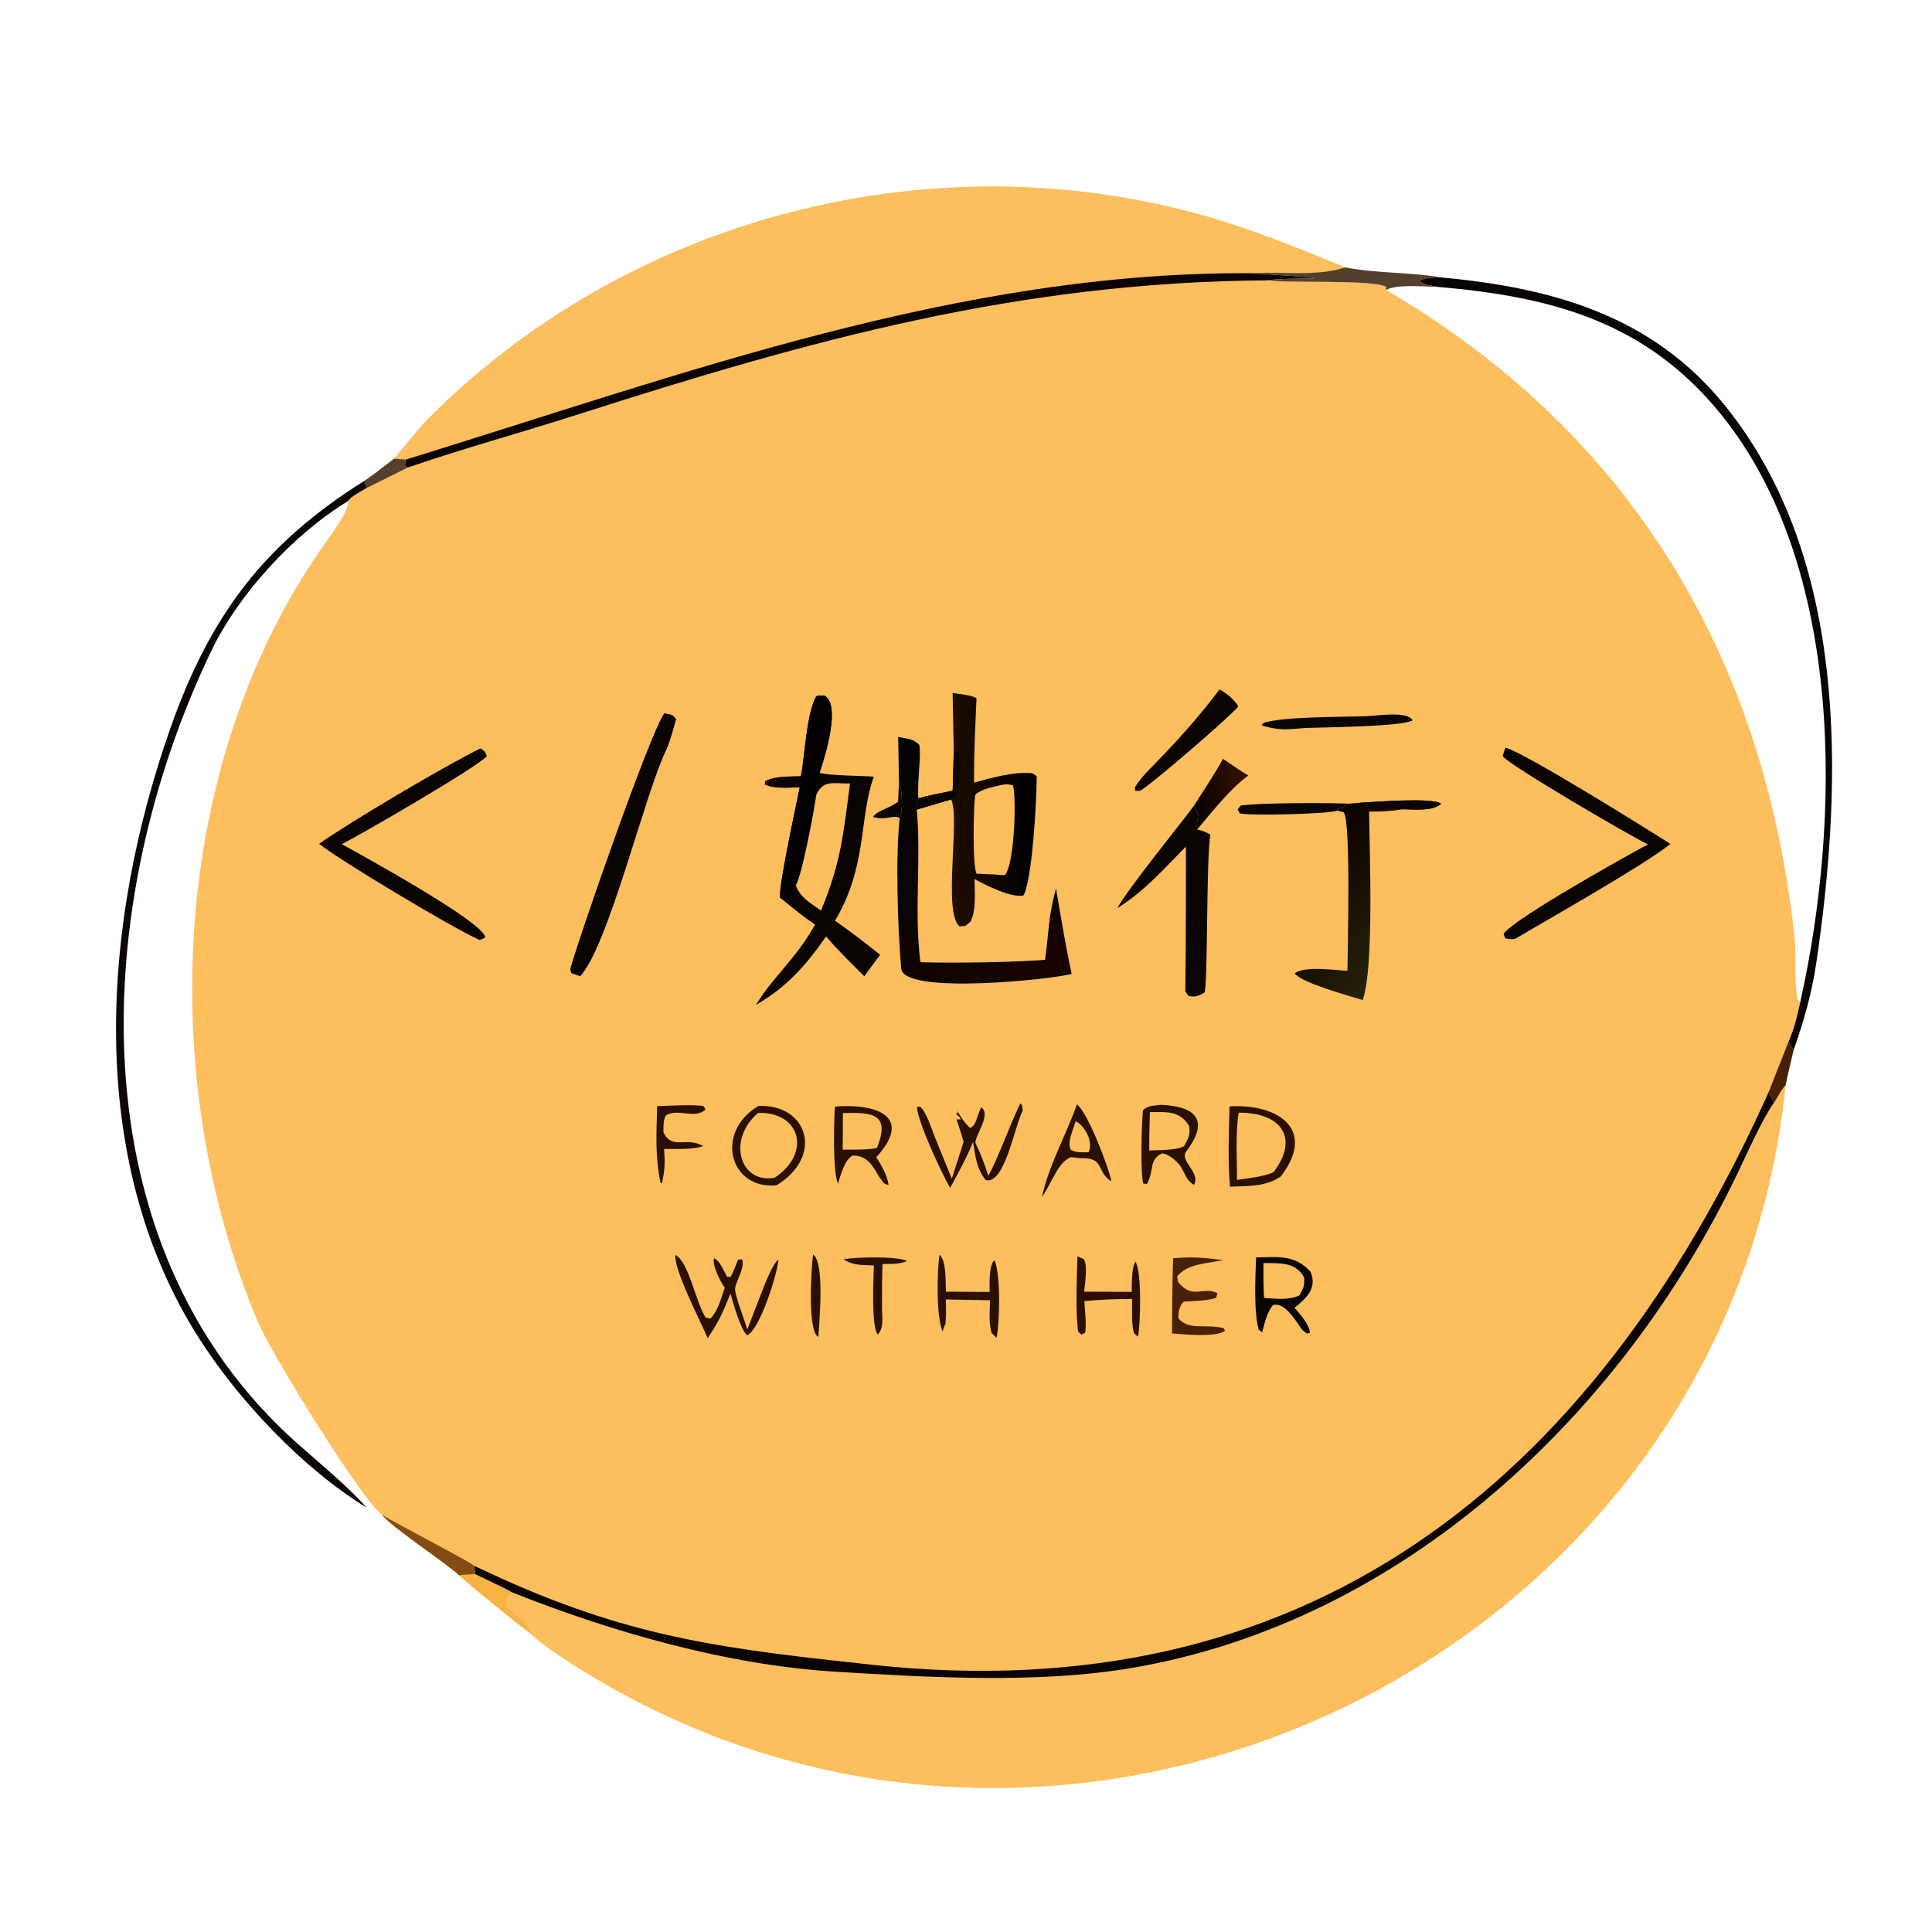
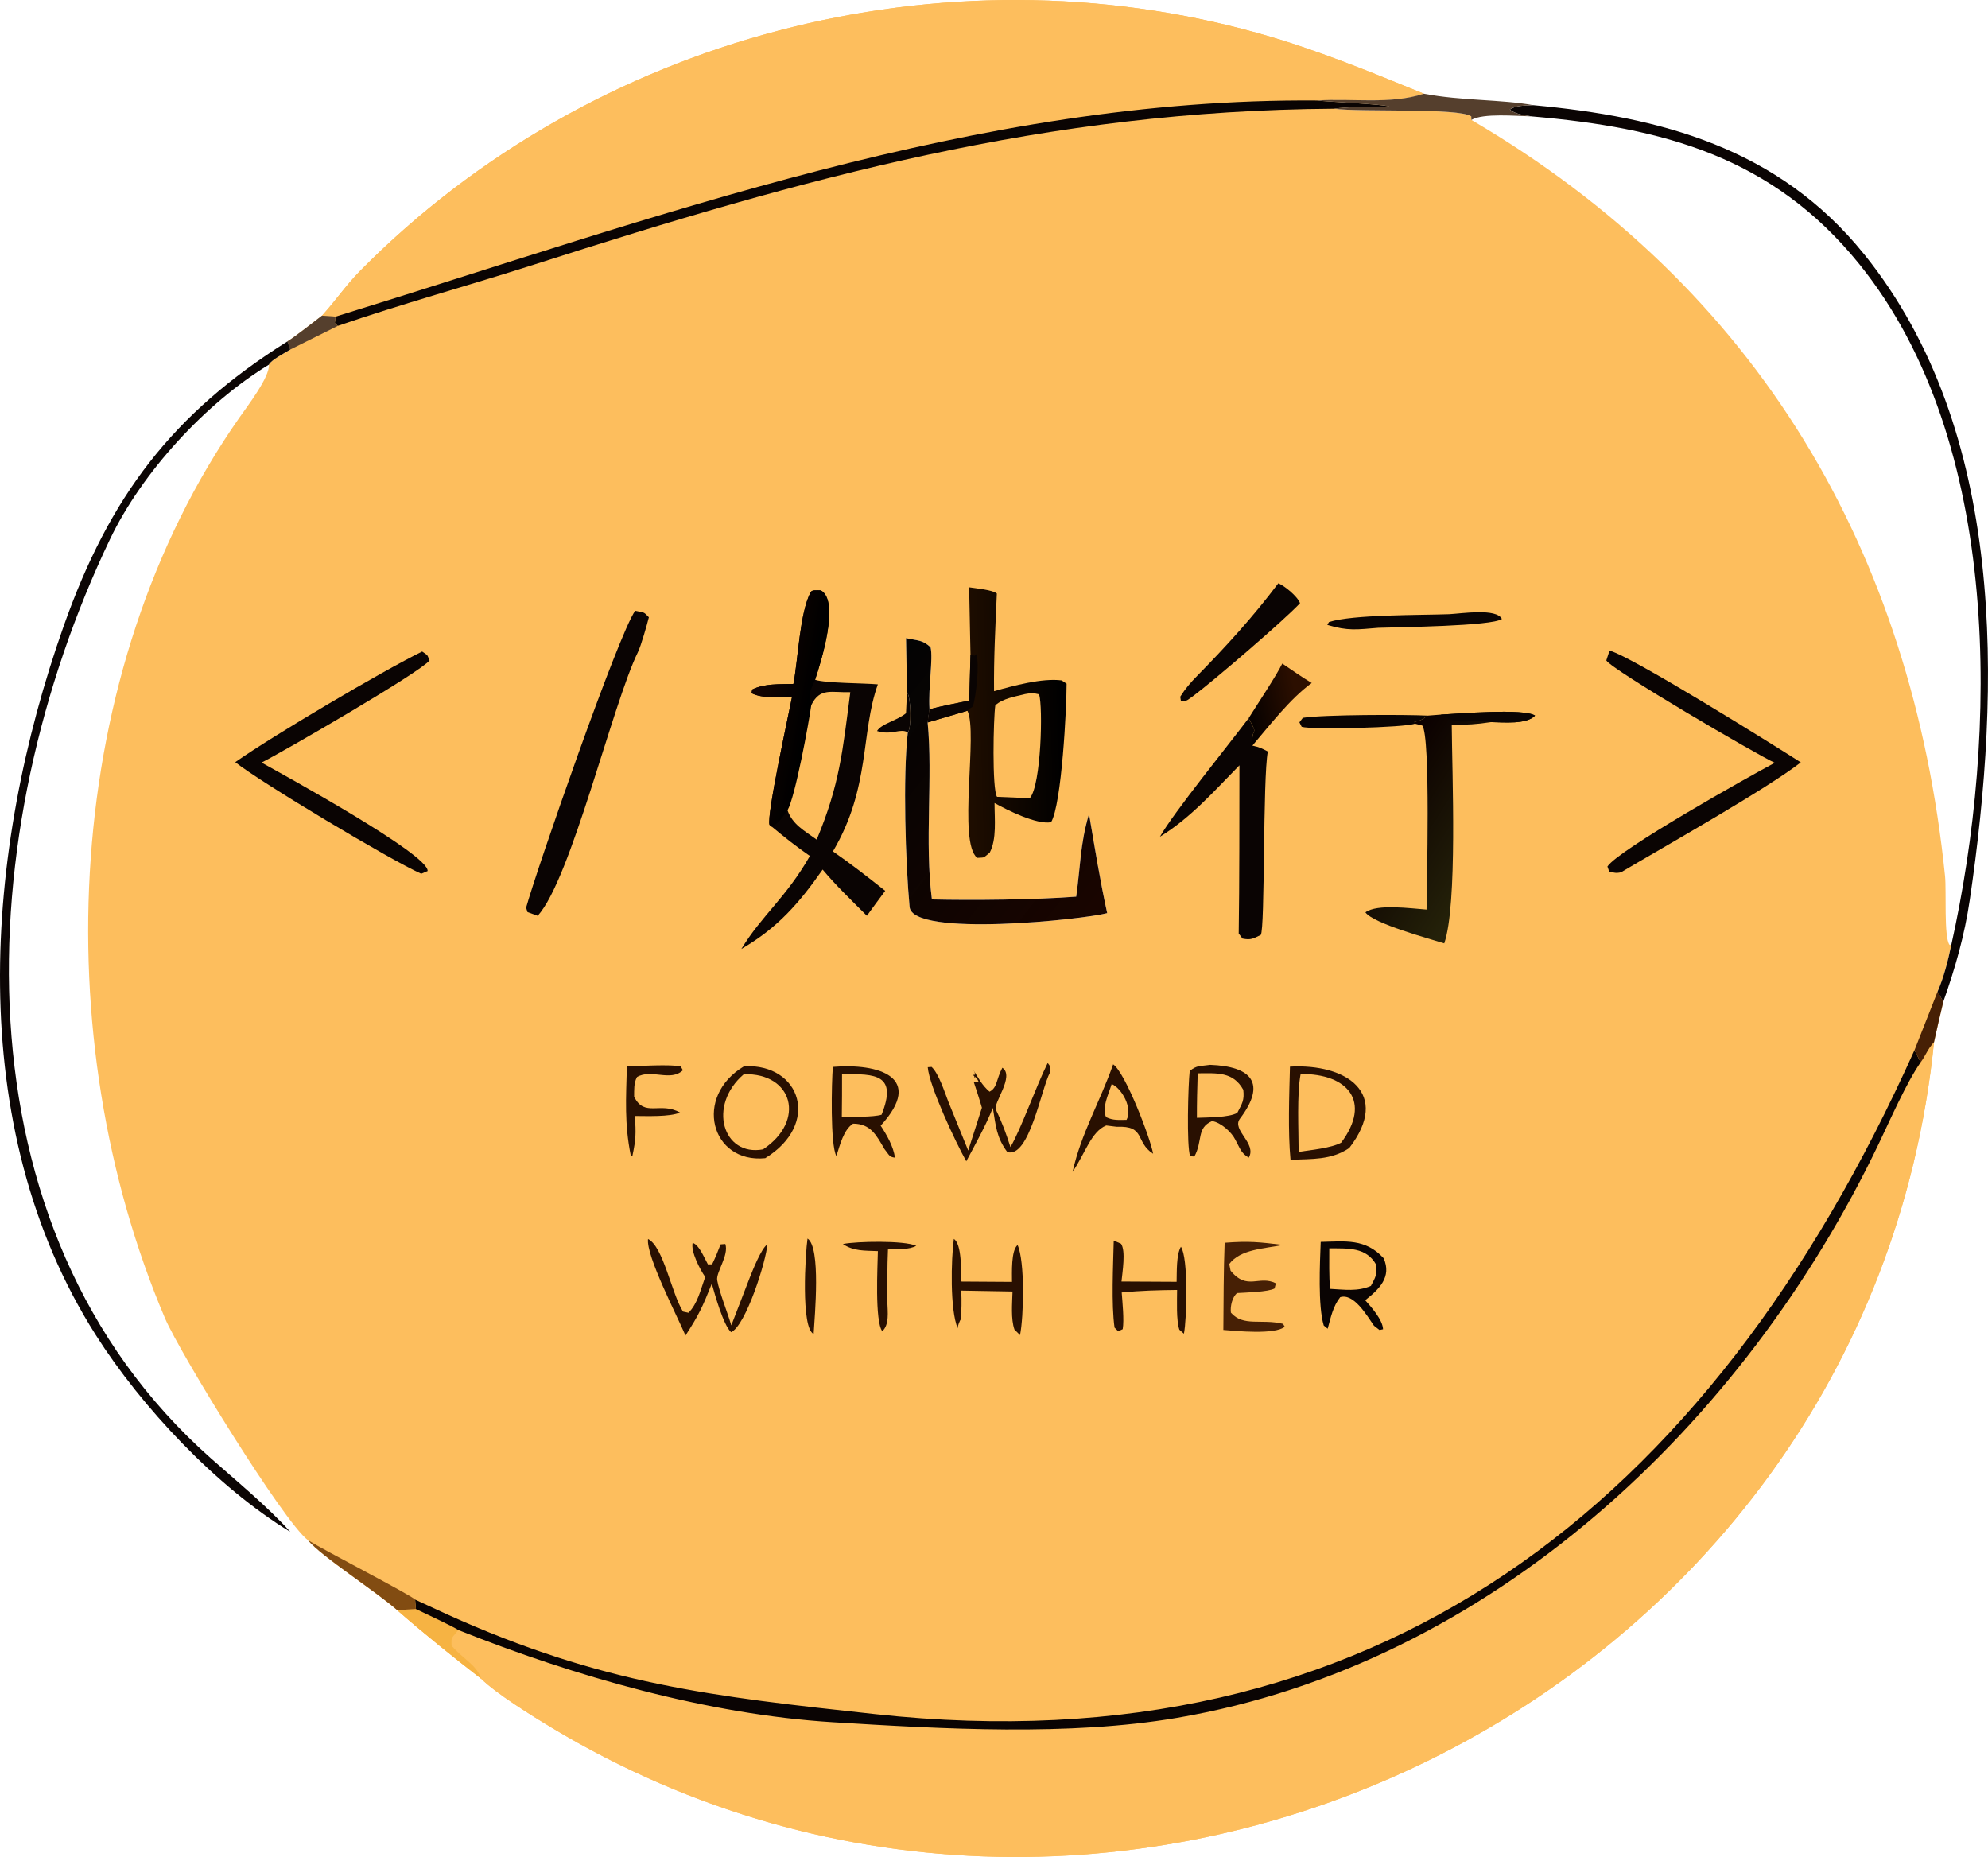
- <svg xmlns="http://www.w3.org/2000/svg" width="200" height="200" viewBox="0 0 200 200">
-   <path fill="#FDBE5D" d="M40.785 47.489C41.994 46.171 42.924 44.773 44.222 43.462C64.921 22.553 96.252 14.349 124.545 22.305C129.607 23.729 134.332 25.676 139.249 27.68C136.253 28.662 132.801 28.07 129.681 28.285C130.699 28.403 135.631 28.62 136.144 28.82C134.895 28.846 132.329 28.835 131.201 29.02C133.678 29.341 142.363 28.924 143.484 29.703L143.494 30.021C169.189 45.058 182.858 68.593 185.819 97.521C185.953 98.828 185.701 103.014 186.224 103.66L186.373 103.685C186.088 105.055 185.713 106.558 185.146 107.843L185.666 108.73C185.376 109.938 185.097 111.126 184.834 112.34C178.865 171.224 111.836 203.902 61.308 173.539C59.636 172.535 56.313 170.472 55.007 169.169C52.565 167.274 49.845 165.102 47.531 163.07C45.613 161.376 40.749 158.269 39.532 156.806C37.342 155.158 28.055 140.043 26.761 137C16.088 111.916 17.519 79.268 33.396 56.606C34.089 55.615 36.139 52.946 36.04 51.867C36.185 51.486 37.49 50.8 37.951 50.516L37.696 49.791C38.43 49.338 40.03 48.059 40.785 47.489ZM93.06 81.076C93.44 81.658 93.467 84.303 93.134 84.692C92.685 88.625 92.927 96.31 93.292 100.275C93.544 103.015 108.903 101.39 110.948 100.826C110.307 97.912 109.828 94.92 109.326 91.975L109.297 92.069C108.536 94.669 108.557 96.66 108.181 99.355C104.512 99.64 98.922 99.691 95.284 99.607C94.62 94.449 95.38 88.73 94.904 83.806L95.07 82.638C94.943 80.665 95.41 78.121 95.164 77.098C94.45 76.426 94.023 76.511 92.974 76.28L93.06 81.076Z" />
-   <path fill="#FDBE5D" d="M183.641 114.143C184.104 113.507 184.24 112.992 184.834 112.34C178.865 171.224 111.836 203.902 61.308 173.539C59.636 172.535 56.313 170.472 55.007 169.169C52.565 167.274 49.845 165.102 47.531 163.07C47.944 163.008 48.729 162.979 49.176 162.949C49.848 163.274 52.486 164.493 52.962 164.819C63.294 168.944 75.271 172.364 86.406 173.05C96.234 173.656 107.522 174.308 117.191 172.662C145.219 167.889 167.893 146.457 179.884 121.437C180.89 119.339 182.38 115.937 183.641 114.143Z" />
-   <path fill="#F6B343" d="M47.531 163.07C47.944 163.008 48.729 162.979 49.176 162.949C49.848 163.274 52.486 164.493 52.962 164.819C52.349 165.629 52.325 165.394 52.365 166.218C53.344 167.381 54.598 167.914 55.007 169.169C52.565 167.274 49.845 165.102 47.531 163.07Z" />
-   <path fill="#FDBE5D" d="M40.785 47.489C41.994 46.171 42.924 44.773 44.222 43.462C64.921 22.553 96.252 14.349 124.545 22.305C129.607 23.729 134.332 25.676 139.249 27.68C136.253 28.662 132.801 28.07 129.681 28.285C99.296 28.051 70.645 38.76 42.003 47.575L40.785 47.489Z" />
-   <path fill="#0A0403" d="M183.089 113.059L183.641 114.143C182.38 115.937 180.89 119.339 179.884 121.437C167.893 146.457 145.219 167.889 117.191 172.662C107.522 174.308 96.234 173.656 86.406 173.05C75.271 172.364 63.294 168.944 52.962 164.819C52.486 164.493 49.848 163.274 49.176 162.949L49.107 162.107L51.973 163.428C65.835 169.68 75.634 170.748 90.269 172.335C134.813 177.164 164.71 153.972 183.089 113.059Z" />
-   <path fill="#0A0403" d="M42.003 47.575C70.645 38.76 99.296 28.051 129.681 28.285C130.699 28.403 135.631 28.62 136.144 28.82C134.895 28.846 132.329 28.835 131.201 29.02C105.502 29.19 84.005 35.161 59.752 42.928C54.038 44.758 47.784 46.478 42.202 48.402L41.929 48.152L42.003 47.575Z" />
-   <path fill="#824C12" d="M39.532 156.806C41.008 157.723 48.716 161.687 49.107 162.107L49.176 162.949C48.729 162.979 47.944 163.008 47.531 163.07C45.613 161.376 40.749 158.269 39.532 156.806Z" />
-   <path fill="#472005" d="M185.146 107.843L185.666 108.73C185.376 109.938 185.097 111.126 184.834 112.34C184.24 112.992 184.104 113.507 183.641 114.143L183.089 113.059L185.146 107.843Z" />
-   <path fill="#553F2D" d="M37.696 49.791C38.43 49.338 40.03 48.059 40.785 47.489L42.003 47.575L41.929 48.152L42.202 48.402L37.951 50.516L37.696 49.791Z" />
-   <path fill="#0A0403" d="M82.911 80.365C83.328 78.225 83.47 74.012 84.453 72.174C84.577 71.942 85.024 72.016 85.361 72.015C87.079 72.991 85.388 78.358 84.846 79.995C85.763 80.305 89.176 80.29 90.454 80.404C88.897 84.775 89.818 89.596 86.442 95.316C88.115 96.476 89.524 97.579 91.112 98.837C90.569 99.574 90.006 100.318 89.475 101.062C88.163 99.751 86.7 98.351 85.521 96.938C83.394 99.976 81.476 102.159 78.258 104.027C80.087 101.019 82.253 99.451 84.381 95.724C83.11 94.841 82.182 94.104 80.989 93.115L80.773 92.944C80.499 92.111 82.486 83.073 82.792 81.495C81.635 81.519 80.141 81.695 79.168 81.189L79.229 80.863C80.319 80.322 81.669 80.401 82.911 80.365Z" />
+ <svg xmlns="http://www.w3.org/2000/svg" width="500" height="467" viewBox="0 0 500 467" fill="none">
+   <path d="M80.983 79.374C84.385 75.659 87.004 71.722 90.656 68.029C148.916 9.125 237.101 -13.986 316.734 8.427C330.981 12.437 344.28 17.924 358.119 23.567C349.687 26.335 339.971 24.668 331.189 25.273C334.055 25.606 347.936 26.216 349.38 26.779C345.865 26.853 338.642 26.822 335.468 27.342C342.439 28.249 366.884 27.072 370.039 29.268L370.067 30.164C442.389 72.525 480.861 138.825 489.195 220.319C489.572 224.002 488.863 235.795 490.335 237.614L490.755 237.685C489.952 241.544 488.897 245.778 487.301 249.398L488.765 251.897C487.948 255.3 487.163 258.647 486.423 262.067C469.623 427.951 280.963 520.01 138.746 434.473C134.039 431.645 124.689 425.833 121.013 422.162C114.14 416.824 106.483 410.705 99.969 404.98C94.572 400.208 80.882 391.455 77.455 387.334C71.291 382.691 45.154 340.11 41.51 331.538C11.47 260.873 15.499 168.9 60.185 105.056C62.137 102.266 67.906 94.746 67.628 91.706C68.037 90.632 71.71 88.7 73.007 87.901L72.289 85.858C74.353 84.582 78.857 80.979 80.983 79.374ZM228.116 173.991C229.185 175.631 229.261 183.084 228.324 184.178C227.061 195.259 227.743 216.908 228.769 228.078C229.478 235.797 272.708 231.219 278.463 229.631C276.659 221.421 275.311 212.992 273.898 204.695L273.817 204.962C271.675 212.284 271.734 217.895 270.675 225.485C260.349 226.29 244.617 226.434 234.377 226.196C232.508 211.666 234.647 195.554 233.305 181.682L233.772 178.392C233.416 172.835 234.732 165.667 234.039 162.785C232.029 160.893 230.826 161.131 227.874 160.482L228.116 173.991Z" fill="#FDBE5D" />
+   <path d="M483.069 267.147C484.372 265.355 484.755 263.904 486.427 262.067C469.627 427.952 280.967 520.01 138.75 434.473C134.043 431.645 124.693 425.833 121.017 422.162C114.144 416.824 106.486 410.705 99.973 404.981C101.136 404.806 103.347 404.724 104.605 404.64C106.496 405.555 113.922 408.989 115.262 409.908C144.341 421.528 178.051 431.163 209.392 433.096C237.054 434.803 268.825 436.64 296.039 432.003C374.927 418.556 438.745 358.18 472.495 287.695C475.326 281.785 479.52 272.201 483.069 267.147Z" fill="#FDBE5D" />
+   <path d="M99.973 404.982C101.136 404.808 103.347 404.726 104.605 404.642C106.496 405.557 113.922 408.991 115.262 409.91C113.535 412.192 113.467 411.529 113.581 413.851C116.337 417.127 119.864 418.629 121.017 422.164C114.144 416.826 106.486 410.707 99.973 404.982Z" fill="#F6B343" />
+   <path d="M80.984 79.374C84.386 75.659 87.005 71.722 90.656 68.029C148.917 9.125 237.102 -13.986 316.735 8.427C330.982 12.437 344.281 17.924 358.12 23.567C349.688 26.335 339.972 24.668 331.19 25.273C245.67 24.613 165.028 54.781 84.413 79.615L80.984 79.374Z" fill="#FDBE5D" />
+   <path d="M481.509 264.093L483.063 267.147C479.513 272.2 475.32 281.784 472.488 287.695C438.738 358.179 374.92 418.556 296.033 432.002C268.818 436.639 237.048 434.803 209.385 433.096C178.045 431.163 144.334 421.528 115.255 409.908C113.915 408.989 106.49 405.555 104.598 404.64L104.402 402.268L112.47 405.989C151.487 423.602 179.065 426.61 220.257 431.081C345.631 444.685 429.779 379.35 481.509 264.093Z" fill="#0A0403" />
+   <path d="M84.415 79.616C165.03 54.782 245.672 24.614 331.193 25.274C334.058 25.608 347.939 26.218 349.383 26.78C345.868 26.854 338.646 26.823 335.471 27.343C263.138 27.824 202.633 44.644 134.37 66.525C118.289 71.68 100.686 76.527 84.974 81.947L84.207 81.242L84.415 79.616Z" fill="#0A0403" />
+   <path d="M77.457 387.334C81.612 389.917 103.309 401.084 104.407 402.268L104.603 404.64C103.345 404.724 101.134 404.806 99.971 404.981C94.575 400.208 80.885 391.455 77.457 387.334Z" fill="#824C12" />
+   <path d="M487.305 249.399L488.769 251.898C487.953 255.301 487.167 258.648 486.427 262.068C484.755 263.905 484.372 265.356 483.069 267.147L481.516 264.094L487.305 249.399Z" fill="#472005" />
+   <path d="M72.289 85.858C74.353 84.582 78.857 80.979 80.983 79.375L84.412 79.616L84.204 81.241L84.97 81.947L73.007 87.901L72.289 85.858Z" fill="#553F2D" />
+   <path d="M199.553 171.991C200.729 165.963 201.126 154.095 203.894 148.915C204.242 148.263 205.5 148.471 206.449 148.467C211.286 151.218 206.525 166.338 205 170.948C207.581 171.822 217.187 171.779 220.784 172.103C216.402 184.414 218.995 197.996 209.493 214.11C214.2 217.377 218.167 220.486 222.637 224.029C221.107 226.105 219.524 228.202 218.029 230.298C214.337 226.604 210.218 222.662 206.899 218.68C200.913 227.239 195.514 233.388 186.457 238.65C191.604 230.176 197.703 225.759 203.692 215.26C200.115 212.773 197.502 210.697 194.144 207.911L193.537 207.429C192.765 205.081 198.359 179.621 199.22 175.174C195.962 175.242 191.756 175.74 189.018 174.314L189.19 173.395C192.259 171.869 196.06 172.093 199.553 171.991Z" fill="#0A0403" />
+   <path d="M199.555 171.991C200.73 165.963 201.128 154.095 203.895 148.915C204.244 148.263 205.502 148.471 206.45 148.467C211.288 151.218 206.527 166.338 205.002 170.948C203.533 174.603 203.322 173.757 204.037 177.346C203.448 181.689 199.982 200.492 198.065 203.772C196.723 205.647 196.118 206.746 194.146 207.911L193.539 207.429C192.766 205.081 198.36 179.621 199.221 175.174C195.964 175.242 191.758 175.74 189.02 174.314L189.192 173.395C192.261 171.869 196.061 172.093 199.555 171.991Z" fill="url(#paint0_linear_883_24917)" />
+   <path d="M204.038 177.347C206.214 172.843 209.08 174.204 213.858 174.074C211.934 188.825 211.204 197.261 205.407 211.148C202.288 208.888 199.336 207.368 198.066 203.772C199.984 200.492 203.449 181.689 204.038 177.347Z" fill="#FDBE5D" />
+   <path d="M243.748 147.696C245.381 147.946 249.715 148.341 250.714 149.268C250.351 157.482 249.92 165.595 250.01 173.818C254.761 172.488 262.091 170.46 267.025 171.107L268.257 171.937C268.272 177.918 267.025 202.336 264.356 206.77C260.709 207.415 253.419 203.768 250.137 201.945C250.134 206.059 250.717 210.991 248.924 214.421C247.086 215.878 247.922 215.586 245.772 215.731C240.826 211.787 246.023 184.158 243.313 178.741L233.305 181.684L233.772 178.393C236.695 177.557 240.708 176.822 243.77 176.18L244.085 164.674L243.748 147.696Z" fill="url(#paint1_linear_883_24917)" />
+   <path d="M244.085 164.673L245.156 164.899L245.549 164.491C246.424 166.895 245.499 175.229 244.664 177.71C244.225 177.997 243.562 178.343 243.313 178.74L233.305 181.683L233.772 178.393C236.695 177.557 240.708 176.821 243.77 176.179L244.085 164.673Z" fill="#0A0403" />
+   <path d="M257.84 174.54C259.492 174.248 259.706 174.244 261.344 174.604C262.34 177.782 261.876 197.283 259.041 200.689C258.822 200.953 256.719 200.665 256.083 200.613L250.758 200.39C249.474 198.48 249.852 180.537 250.327 177.384C252.174 175.656 255.306 175.178 257.84 174.54Z" fill="#FDBE5D" />
+   <path d="M227.876 160.483C230.828 161.132 232.031 160.894 234.041 162.786C234.734 165.668 233.418 172.836 233.774 178.393L233.307 181.684C234.649 195.556 232.51 211.667 234.379 226.198C244.619 226.435 260.351 226.291 270.678 225.487C271.736 217.896 271.677 212.286 273.819 204.963L273.9 204.696C275.313 212.993 276.661 221.423 278.466 229.632C272.71 231.221 229.481 235.799 228.771 228.08C227.745 216.909 227.063 195.261 228.326 184.179C229.263 183.085 229.187 175.632 228.118 173.992L227.876 160.483Z" fill="url(#paint2_linear_883_24917)" />
+   <path d="M362.348 179.708C366.784 179.482 383.266 178.075 386.081 179.956C383.992 182.23 378.101 181.644 375.042 181.592C371.096 182.184 369.12 182.267 365.126 182.287C365.216 194.561 366.604 227.543 363.243 237.242C359.378 236.028 345.424 232.264 343.414 229.444C346.299 227.26 354.816 228.458 358.79 228.743C358.821 223.114 359.854 185.092 357.712 182.458L355.869 181.992L355.753 181.518C357.377 181.247 357.783 180.868 359.089 179.963L362.348 179.708Z" fill="url(#paint3_linear_883_24917)" />
+   <path d="M362.348 179.708C366.783 179.482 383.266 178.075 386.08 179.956C383.992 182.23 378.101 181.644 375.041 181.592C368.872 180.736 367.372 182.757 362.348 179.708Z" fill="#0A0403" />
+   <path d="M106.177 163.848C107.759 164.99 107.305 164.389 108.034 166.08C105.895 168.981 70.838 189.257 65.778 191.773C71.459 194.92 107.985 214.961 107.549 219.053L105.948 219.726C98.401 216.423 65.269 196.575 59.172 191.665C68.619 185.027 96.09 168.787 106.177 163.848Z" fill="#0A0403" />
+   <path d="M404.814 163.611C410.483 165.126 445.877 187.222 452.919 191.723C444.27 198.46 418.274 213.088 407.702 219.362C406.447 219.654 406.039 219.466 404.741 219.206L404.285 217.91C407.004 213.716 439.893 195.27 446.369 191.829C441.872 189.802 405.425 168.48 404.004 166.088L404.814 163.611Z" fill="#0A0403" />
+   <path d="M291.738 210.421C295.048 204.497 309.104 187.202 314.033 180.627C316.757 185.587 314.663 182.194 314.992 187.501C316.873 187.948 317.182 188.104 318.871 188.985C317.579 195.747 318.195 233.655 317.092 235.12C315.147 236.049 314.627 236.458 312.504 236.032C312.24 235.683 311.922 235.258 311.547 234.762C311.739 222.457 311.711 204.248 311.73 192.463C305.327 198.991 299.509 205.627 291.738 210.421Z" fill="#0A0403" />
+   <path d="M159.751 153.595C162.113 154.14 161.742 153.692 163.198 155.235C162.717 157.151 161.238 162.379 160.431 164.027C154.053 177.043 143.577 221.193 135.234 230.304L132.667 229.369L132.32 228.259C134.98 218.656 155.473 159.635 159.751 153.595Z" fill="#0A0403" />
+   <path d="M187.172 268.126C201.498 267.484 206.408 282.727 192.457 291.263C178.775 292.615 174.311 275.755 187.172 268.126Z" fill="#291001" />
+   <path d="M187.076 270.151C199.386 269.768 202.753 281.82 191.917 289.046C181.791 290.934 177.894 277.994 187.076 270.151Z" fill="#FDBE5D" />
+   <path d="M324.438 268.239C338.68 267.436 349.899 274.997 339.349 288.708C334.798 291.762 330.008 291.424 324.576 291.66C323.911 284.51 324.252 275.425 324.438 268.239Z" fill="#291001" />
+   <path d="M327.121 270.098C338.957 269.96 345.053 277.022 337.318 287.361C334.901 288.708 329.573 289.234 326.617 289.671C326.612 284.147 326.153 275.098 327.121 270.098Z" fill="#FDBE5D" />
+   <path d="M209.469 268.305C220.929 267.35 232.698 270.849 221.497 283.081C223.067 285.467 224.694 288.304 225.098 291.132C223.567 290.932 223.684 290.481 222.436 288.949C220.418 285.492 218.988 282.588 214.559 282.577C212.172 284.081 211.251 287.988 210.361 290.732C208.787 287.938 209.152 272.122 209.469 268.305Z" fill="#291001" />
+   <path d="M211.779 270.194C220.307 269.955 225.746 270.273 221.724 280.33C219.62 280.97 214.221 280.846 211.723 280.868C211.785 277.31 211.777 273.755 211.779 270.194Z" fill="#FDBE5D" />
+   <path d="M304.358 267.787C314.826 268.179 318.606 272.416 311.857 281.332C309.695 284.188 316.18 287.515 314.074 291.133C312.056 289.927 311.896 288.786 310.649 286.532C309.715 284.665 306.968 282.219 304.84 281.935C300.877 283.67 302.58 286.845 300.393 290.848L299.332 290.766C298.411 288.245 298.828 272.782 299.222 269.337C301.049 267.855 301.758 268.176 304.358 267.787Z" fill="#291001" />
+   <path d="M301.232 269.921C306.037 269.904 310.121 269.439 312.699 274.065C312.986 276.724 312.451 277.44 311.187 279.865C309.054 281.068 303.751 280.995 301.032 281.113C301.021 277.33 301.111 273.701 301.232 269.921Z" fill="#FDBE5D" />
+   <path d="M332.167 312.314C338.359 312.167 343.4 311.415 347.985 316.402C350.124 321.14 346.823 324.253 343.361 326.977C344.931 328.752 347.737 331.865 347.855 334.279L346.963 334.471L345.573 333.394C343.738 330.76 340.484 325.152 337.073 326.211C335.24 328.543 334.711 331.29 333.923 334.149L332.93 333.332C331.441 328.338 331.973 317.706 332.167 312.314Z" fill="#0A0403" />
+   <path d="M334.325 313.932C339.048 313.982 343.608 313.557 346.144 318.084C346.338 320.611 346.011 321.096 344.798 323.372C341.519 324.837 338.105 324.316 334.488 324.118C334.269 320.622 334.303 317.428 334.325 313.932Z" fill="#FDBE5D" />
+   <path d="M263.503 267.317L263.947 267.901C264.049 268.264 264.271 269.363 264.099 269.675C261.859 273.794 258.887 291.379 253.347 289.719C250.603 286.026 250.448 283.102 249.714 278.617C247.82 283.262 245.39 287.618 243.028 292.041C240.412 287.381 233.729 273.222 233.336 268.382L234.308 268.312C236.12 270.019 237.55 274.566 238.525 277.079L243.514 289.342L246.957 278.569C246.337 276.391 245.581 274.166 244.882 272.005L246.138 272.053C245.774 271.163 245.39 270.985 244.646 270.287L245.442 270.354L244.968 271.18C245.207 269.65 245.371 270.087 244.746 268.96C246.012 271.042 247.01 272.949 248.878 274.538C250.862 273.54 250.51 271.509 252.101 268.517C255.284 270.653 249.694 277.498 250.471 279.082C252.067 282.327 253.018 284.989 254.136 288.468C256.762 284.031 260.556 273.253 263.503 267.317Z" fill="#291001" />
+   <path d="M321.51 146.684C323.089 147.323 326.365 150.002 326.967 151.695C322.636 156.289 305.146 171.265 300.096 175.038C298.318 176.229 298.796 176.304 296.995 176.213L296.84 175.21C298.146 173.146 299.362 171.738 301.062 170.004C308.411 162.52 315.202 155.07 321.51 146.684Z" fill="#0A0403" />
+   <path d="M188.529 321.405C189.313 319.461 191.411 314.047 193.003 312.914C192.733 317.03 187.605 333.358 183.877 335.018C181.951 333.31 179.775 325.49 179.026 322.819C176.66 328.704 175.885 330.482 172.407 335.863C170.286 330.851 162.457 315.802 162.987 311.579C166.874 313.514 168.909 325.349 171.787 329.84L173.164 330.136C175.454 327.842 176.204 324.366 177.367 321.126C176.088 319.323 173.703 314.762 174.208 312.548C175.866 313.098 176.998 316.075 178.048 317.968L179.105 317.951C179.958 316.18 180.533 314.774 181.236 312.937L182.425 312.844C183.381 315.678 180.02 320 180.385 321.98C180.948 325.045 182.921 329.919 183.929 333.308L188.529 321.405Z" fill="#291001" />
+   <path d="M279.968 267.661C282.996 269.701 289.315 286.147 290.022 290.145C285.411 287.167 288.243 283.04 280.86 283.364L278.226 283.037C274.443 284.555 272.903 290.133 269.773 294.692C271.853 285.187 276.728 276.907 279.968 267.661Z" fill="#291001" />
+   <path d="M279.605 272.607C282.211 273.754 284.922 278.718 283.34 281.625C281.392 281.634 279.943 281.803 278.195 280.946C277.089 278.653 278.698 275.475 279.605 272.607Z" fill="#FDBE5D" />
+   <path d="M239.898 311.558C241.95 312.882 241.678 319.682 241.806 322.285L254.526 322.367C254.532 320.127 254.262 314.465 255.934 313.099C257.802 317.217 257.487 331.097 256.55 335.748L255.148 334.36C254.205 331.717 254.58 327.7 254.659 324.784L241.764 324.559C241.886 327.508 241.85 329.275 241.622 332.221L241.551 331.872C241.268 332.576 240.874 333.283 240.875 334.047C238.895 329.458 239.212 316.682 239.898 311.558Z" fill="#291001" />
+   <path d="M308.01 312.53C314.202 312.059 316.578 312.349 322.694 313.076C317.757 314.062 311.984 314.15 309.164 317.877L309.505 319.55C313.701 324.68 316.637 320.601 320.895 322.728L320.563 324.026C318.886 324.919 313.338 325.032 311.137 325.176C309.904 326.193 309.386 328.537 309.583 330.106C312.691 333.698 317.245 331.593 322.685 332.915L323.127 333.647C320.653 335.703 310.934 334.723 307.684 334.458C307.743 327.176 307.734 319.804 308.01 312.53Z" fill="#472005" />
+   <path d="M295.932 322.348C296 319.92 295.828 315.52 297.01 313.536C298.905 316.317 298.513 331.645 297.767 335.409L296.619 334.394C295.808 332.011 296.05 327.104 296.053 324.394C291.069 324.453 287.075 324.557 282.121 325.025C282.298 327.535 282.771 331.935 282.374 334.262L281.243 334.794L280.32 333.868C279.484 328.039 279.974 318.224 280.117 311.979L281.955 312.781C283.182 314.582 282.304 319.813 282.068 322.275L295.932 322.348Z" fill="#291001" />
+   <path d="M364.476 154.454C367.671 154.293 376.399 152.884 377.742 155.667C375.191 157.478 351.684 157.711 346.691 157.88C341.312 158.302 339.08 158.735 333.828 157.146L334.25 156.43C340.2 154.511 357.141 154.721 364.476 154.454Z" fill="#0A0403" />
+   <path d="M322.504 166.874C324.866 168.464 327.486 170.32 329.907 171.759C324.522 175.675 319.439 182.282 314.995 187.5C314.666 182.193 316.76 185.587 314.035 180.626C316.177 177.176 320.838 170.235 322.504 166.874Z" fill="url(#paint4_linear_883_24917)" />
+   <path d="M157.664 268.18C160.582 268.087 168.826 267.611 171.215 268.191L171.752 269.152C168.623 272.116 163.852 268.724 160.215 270.851C159.374 272.395 159.519 274.023 159.488 275.798C162.1 281.097 166.093 276.961 171.038 279.795C168.365 280.914 162.722 280.654 159.7 280.649C159.936 285.136 159.977 286.331 159.05 290.717L158.637 290.543C157.032 282.61 157.454 276.203 157.664 268.18Z" fill="#291001" />
+   <path d="M355.868 181.99C353.382 182.991 329.782 183.558 327.384 182.775L326.812 181.648L327.677 180.519C332.92 179.692 353.349 179.68 359.087 179.961C357.782 180.866 357.376 181.245 355.752 181.516L355.868 181.99Z" fill="#0A0403" />
+   <path d="M211.996 312.844C215.407 312.157 227.333 311.906 230.447 313.295C228.654 314.326 225.515 314.151 223.334 314.21C223.131 318.571 223.186 323.11 223.177 327.49C223.249 329.868 223.718 333.158 221.897 334.775C219.988 332.246 220.729 318.399 220.795 314.633C217.489 314.489 214.671 314.684 211.996 312.844Z" fill="#291001" />
+   <path d="M203.101 311.464C206.514 313.706 204.91 330.82 204.64 335.463C201.386 334.055 202.554 315.098 203.101 311.464Z" fill="#291001" />
+   <path d="M228.119 173.991C229.188 175.631 229.263 183.084 228.326 184.178C226.383 183.028 224.311 185.02 220.582 183.836C221.671 181.977 225.633 181.233 227.869 179.356L228.119 173.991Z" fill="#0A0403" />
+   <path d="M73.002 385.231C54.487 373.965 35.601 353.851 24.099 335.742C-9.358 283.073 -3.984 213.965 16.03 157.406C27.556 124.836 43.341 104.041 72.293 85.859L73.011 87.902C71.714 88.701 68.04 90.634 67.632 91.707C51.802 101.327 35.758 118.694 27.664 135.611C-7.353 208.801 -12.57 308.54 53.044 366.739C59.441 372.413 67.413 378.96 73.002 385.231Z" fill="#0A0403" fill-opacity="0.988" />
+   <path d="M385.629 26.449C417.555 29.391 447.23 37.099 468.871 63.966C504.647 108.382 503.316 172.654 495.424 226.264C494.093 235.299 491.759 243.421 488.767 251.898L487.304 249.399C488.9 245.779 489.955 241.545 490.757 237.686C502.556 184.709 503.761 111.085 467.599 66.382C445.729 39.347 418.172 32.102 385.275 29.276C383.389 28.941 381.146 28.762 379.738 27.557C381.106 26.468 383.788 26.556 385.629 26.449Z" fill="#0A0403" />
+   <path d="M358.118 23.568C367.465 25.369 377.71 24.987 385.625 26.449C383.784 26.556 381.102 26.468 379.734 27.557C381.141 28.762 383.384 28.942 385.27 29.277C381.425 29.181 372.92 28.409 370.066 30.165L370.037 29.269C366.882 27.073 342.437 28.25 335.466 27.343C338.641 26.823 345.863 26.854 349.378 26.78C347.934 26.217 334.053 25.607 331.188 25.274C339.969 24.669 349.685 26.336 358.118 23.568Z" fill="#553F2D" />
  <defs>
-     <linearGradient id="gradient_0" gradientUnits="userSpaceOnUse" x1="84.136" y1="82.513" x2="78.854" y2="81.557">
-       <stop offset="0" stop-color="black" />
+     <linearGradient id="paint0_linear_883_24917" x1="203.003" y1="178.042" x2="188.136" y2="175.355" gradientUnits="userSpaceOnUse">
+       <stop />
      <stop offset="1" stop-color="#170402" />
    </linearGradient>
-   </defs>
-   <path fill="url(#gradient_0)" d="M82.911 80.365C83.328 78.225 83.47 74.012 84.453 72.174C84.577 71.942 85.024 72.016 85.361 72.015C87.079 72.991 85.388 78.358 84.846 79.995C84.324 81.292 84.249 80.992 84.503 82.266C84.294 83.807 83.063 90.482 82.382 91.646C81.904 92.312 81.69 92.702 80.989 93.115L80.773 92.944C80.499 92.111 82.486 83.073 82.792 81.495C81.635 81.519 80.141 81.695 79.168 81.189L79.229 80.863C80.319 80.322 81.669 80.401 82.911 80.365Z" />
-   <path fill="#FDBE5D" d="M84.503 82.266C85.276 80.667 86.295 81.15 87.992 81.104C87.309 86.34 87.049 89.335 84.989 94.264C83.881 93.462 82.832 92.922 82.382 91.646C83.063 90.482 84.294 83.807 84.503 82.266Z" />
-   <defs>
-     <linearGradient id="gradient_1" gradientUnits="userSpaceOnUse" x1="106.839" y1="83.535" x2="98.671" y2="83.774">
-       <stop offset="0" stop-color="black" />
+     <linearGradient id="paint1_linear_883_24917" x1="266.898" y1="180.921" x2="243.909" y2="181.594" gradientUnits="userSpaceOnUse">
+       <stop />
      <stop offset="1" stop-color="#1E0D00" />
    </linearGradient>
-   </defs>
-   <path fill="url(#gradient_1)" d="M98.614 71.741C99.194 71.83 100.734 71.97 101.089 72.299C100.96 75.215 100.807 78.095 100.839 81.014C102.527 80.542 105.131 79.822 106.884 80.051L107.322 80.346C107.327 82.469 106.884 91.137 105.936 92.71C104.64 92.94 102.05 91.645 100.884 90.998C100.883 92.458 101.09 94.209 100.453 95.427C99.8 95.944 100.097 95.84 99.333 95.892C97.576 94.491 99.422 84.684 98.459 82.761L94.904 83.806L95.07 82.638C96.108 82.341 97.534 82.08 98.622 81.852L98.734 77.768L98.614 71.741Z" />
-   <path fill="#0A0403" d="M98.734 77.768L99.114 77.848L99.254 77.703C99.565 78.556 99.236 81.515 98.94 82.396C98.784 82.498 98.548 82.62 98.459 82.761L94.904 83.806L95.07 82.638C96.108 82.341 97.534 82.08 98.622 81.852L98.734 77.768Z" />
-   <path fill="#FDBE5D" d="M103.62 81.27C104.207 81.166 104.283 81.165 104.865 81.293C105.219 82.421 105.054 89.343 104.047 90.552C103.969 90.646 103.222 90.543 102.996 90.525L101.104 90.446C100.648 89.768 100.782 83.398 100.951 82.279C101.607 81.666 102.72 81.496 103.62 81.27Z" />
-   <defs>
-     <linearGradient id="gradient_2" gradientUnits="userSpaceOnUse" x1="87.971" y1="83.718" x2="109.501" y2="100.635">
-       <stop offset="0" stop-color="black" stop-opacity="0.988" />
+     <linearGradient id="paint2_linear_883_24917" x1="213.795" y1="181.436" x2="274.434" y2="229.042" gradientUnits="userSpaceOnUse">
+       <stop stop-opacity="0.988" />
      <stop offset="1" stop-color="#190500" />
    </linearGradient>
-   </defs>
-   <path fill="url(#gradient_2)" d="M92.974 76.28C94.023 76.511 94.45 76.426 95.164 77.098C95.41 78.121 94.943 80.665 95.07 82.638L94.904 83.806C95.38 88.73 94.62 94.449 95.284 99.607C98.922 99.691 104.512 99.64 108.181 99.355C108.557 96.66 108.536 94.669 109.297 92.069L109.326 91.975C109.828 94.92 110.307 97.912 110.948 100.826C108.903 101.39 93.544 103.015 93.292 100.275C92.927 96.31 92.685 88.625 93.134 84.692C93.467 84.303 93.44 81.658 93.06 81.076L92.974 76.28Z" />
-   <defs>
-     <linearGradient id="gradient_3" gradientUnits="userSpaceOnUse" x1="134.886" y1="90.39" x2="144.545" y2="96.508">
-       <stop offset="0" stop-color="#0B0000" />
+     <linearGradient id="paint3_linear_883_24917" x1="345.842" y1="200.233" x2="373.044" y2="217.447" gradientUnits="userSpaceOnUse">
+       <stop stop-color="#0B0000" />
      <stop offset="1" stop-color="#242109" />
    </linearGradient>
-   </defs>
-   <path fill="url(#gradient_3)" d="M140.75 83.104C142.326 83.024 148.182 82.524 149.182 83.192C148.44 83.999 146.347 83.791 145.26 83.773C143.858 83.983 143.156 84.013 141.737 84.019C141.769 88.377 142.262 100.084 141.068 103.527C139.695 103.096 134.737 101.76 134.023 100.759C135.048 99.984 138.074 100.409 139.486 100.51C139.497 98.512 139.864 85.015 139.103 84.08L138.448 83.915L138.407 83.746C138.984 83.65 139.128 83.516 139.592 83.195L140.75 83.104Z" />
-   <path fill="#0A0403" d="M140.75 83.104C142.326 83.024 148.182 82.524 149.182 83.192C148.44 83.999 146.347 83.791 145.26 83.773C143.068 83.469 142.535 84.186 140.75 83.104Z" />
-   <path fill="#0A0403" d="M49.735 77.475C50.297 77.88 50.136 77.667 50.395 78.267C49.635 79.297 37.18 86.494 35.382 87.388C37.4 88.504 50.377 95.619 50.222 97.071L49.654 97.31C46.973 96.137 35.201 89.092 33.035 87.349C36.391 84.993 46.151 79.228 49.735 77.475Z" />
-   <path fill="#0A0403" d="M155.838 77.391C157.852 77.928 170.427 85.772 172.929 87.37C169.856 89.761 160.62 94.953 156.864 97.181C156.418 97.284 156.273 97.218 155.812 97.125L155.65 96.665C156.616 95.176 168.301 88.629 170.602 87.407C169.004 86.688 156.055 79.119 155.55 78.27L155.838 77.391Z" />
-   <path fill="#0A0403" d="M115.664 94.007C116.84 91.904 121.834 85.764 123.585 83.431C124.553 85.192 123.809 83.987 123.926 85.871C124.594 86.029 124.704 86.085 125.304 86.397C124.845 88.798 125.064 102.254 124.672 102.774C123.981 103.104 123.796 103.249 123.042 103.098C122.948 102.974 122.835 102.823 122.702 102.647C122.77 98.279 122.76 91.816 122.767 87.632C120.492 89.949 118.425 92.305 115.664 94.007Z" />
-   <path fill="#0A0403" d="M68.769 73.835C69.608 74.028 69.476 73.869 69.993 74.417C69.822 75.097 69.297 76.953 69.01 77.538C66.744 82.158 63.022 97.83 60.058 101.064L59.146 100.732L59.023 100.338C59.968 96.929 67.249 75.978 68.769 73.835Z" />
-   <path fill="#291001" d="M78.51 114.49C83.6 114.262 85.344 119.673 80.388 122.703C75.527 123.183 73.941 117.198 78.51 114.49Z" />
-   <path fill="#FDBE5D" d="M78.478 115.209C82.851 115.073 84.047 119.351 80.198 121.916C76.6 122.586 75.215 117.993 78.478 115.209Z" />
-   <path fill="#291001" d="M127.28 114.53C132.34 114.245 136.326 116.929 132.578 121.796C130.961 122.88 129.259 122.76 127.329 122.844C127.093 120.306 127.214 117.081 127.28 114.53Z" />
-   <path fill="#FDBE5D" d="M128.234 115.19C132.439 115.141 134.605 117.648 131.857 121.318C130.998 121.796 129.105 121.983 128.055 122.138C128.053 120.177 127.89 116.965 128.234 115.19Z" />
-   <path fill="#291001" d="M86.435 114.554C90.507 114.215 94.688 115.457 90.708 119.799C91.266 120.646 91.844 121.653 91.987 122.657C91.444 122.586 91.485 122.426 91.042 121.882C90.325 120.655 89.817 119.624 88.243 119.62C87.395 120.154 87.068 121.541 86.752 122.515C86.192 121.523 86.322 115.909 86.435 114.554Z" />
-   <path fill="#FDBE5D" d="M87.254 115.225C90.283 115.14 92.216 115.253 90.787 118.823C90.039 119.05 88.121 119.006 87.234 119.014C87.256 117.751 87.253 116.489 87.254 115.225Z" />
-   <path fill="#291001" d="M120.146 114.37C123.865 114.509 125.208 116.013 122.81 119.178C122.042 120.192 124.346 121.373 123.598 122.657C122.881 122.229 122.824 121.824 122.381 121.024C122.049 120.361 121.073 119.493 120.317 119.392C118.909 120.008 119.514 121.135 118.737 122.556L118.36 122.527C118.033 121.632 118.181 116.143 118.321 114.92C118.97 114.394 119.222 114.508 120.146 114.37Z" />
-   <path fill="#FDBE5D" d="M119.037 115.127C120.744 115.121 122.195 114.956 123.111 116.598C123.213 117.542 123.023 117.796 122.574 118.657C121.816 119.084 119.932 119.058 118.966 119.1C118.962 117.757 118.994 116.469 119.037 115.127Z" />
-   <path fill="#0A0403" d="M130.029 130.176C132.229 130.124 134.02 129.857 135.649 131.627C136.409 133.309 135.236 134.414 134.006 135.381C134.564 136.011 135.561 137.116 135.603 137.973L135.286 138.041L134.792 137.659C134.14 136.724 132.984 134.733 131.772 135.109C131.121 135.937 130.933 136.912 130.653 137.927L130.3 137.637C129.771 135.864 129.96 132.09 130.029 130.176Z" />
-   <path fill="#FDBE5D" d="M130.796 130.75C132.474 130.768 134.094 130.617 134.995 132.224C135.064 133.121 134.948 133.293 134.517 134.101C133.352 134.621 132.139 134.436 130.854 134.366C130.776 133.125 130.788 131.991 130.796 130.75Z" />
-   <path fill="#291001" d="M105.633 114.203L105.791 114.41C105.827 114.539 105.906 114.929 105.845 115.04C105.049 116.502 103.993 122.744 102.025 122.155C101.05 120.844 100.995 119.806 100.734 118.214C100.061 119.863 99.198 121.409 98.359 122.979C97.429 121.325 95.055 116.299 94.915 114.581L95.26 114.556C95.904 115.162 96.412 116.776 96.759 117.668L98.531 122.021L99.755 118.197C99.534 117.424 99.266 116.634 99.017 115.867L99.463 115.884C99.334 115.568 99.198 115.505 98.934 115.257L99.216 115.281L99.048 115.574C99.133 115.031 99.191 115.186 98.969 114.786C99.419 115.525 99.773 116.202 100.437 116.766C101.142 116.412 101.017 115.691 101.582 114.629C102.713 115.387 100.727 117.817 101.003 118.379C101.57 119.531 101.908 120.476 102.305 121.711C103.238 120.136 104.586 116.31 105.633 114.203Z" />
-   <path fill="#0A0403" d="M126.241 71.382C126.802 71.609 127.966 72.56 128.18 73.161C126.641 74.791 120.427 80.107 118.633 81.447C118.001 81.87 118.171 81.896 117.531 81.864L117.476 81.508C117.94 80.775 118.372 80.275 118.976 79.66C121.587 77.003 124 74.359 126.241 71.382Z" />
-   <path fill="#291001" d="M78.993 133.403C79.271 132.713 80.017 130.791 80.582 130.389C80.487 131.85 78.664 137.646 77.34 138.235C76.656 137.629 75.882 134.853 75.617 133.905C74.776 135.994 74.501 136.625 73.265 138.535C72.511 136.756 69.73 131.414 69.918 129.915C71.299 130.602 72.022 134.803 73.045 136.397L73.534 136.502C74.347 135.688 74.614 134.454 75.027 133.304C74.573 132.664 73.725 131.045 73.905 130.259C74.494 130.454 74.896 131.511 75.269 132.183L75.645 132.177C75.948 131.548 76.152 131.049 76.401 130.397L76.824 130.364C77.164 131.37 75.97 132.904 76.099 133.607C76.299 134.695 77 136.425 77.358 137.628L78.993 133.403Z" />
-   <path fill="#291001" d="M111.48 114.325C112.556 115.049 114.801 120.887 115.052 122.306C113.414 121.249 114.42 119.784 111.797 119.899L110.861 119.783C109.517 120.322 108.97 122.302 107.858 123.92C108.597 120.546 110.329 117.607 111.48 114.325Z" />
-   <path fill="#FDBE5D" d="M111.354 116.081C112.28 116.488 113.243 118.25 112.681 119.282C111.989 119.285 111.474 119.345 110.853 119.041C110.46 118.227 111.032 117.099 111.354 116.081Z" />
-   <path fill="#291001" d="M97.248 129.907C97.977 130.377 97.88 132.791 97.925 133.715L102.445 133.744C102.447 132.949 102.351 130.939 102.945 130.454C103.609 131.916 103.497 136.843 103.164 138.494L102.666 138.001C102.331 137.063 102.464 135.637 102.492 134.602L97.911 134.522C97.954 135.569 97.941 136.196 97.86 137.242L97.835 137.118C97.735 137.368 97.595 137.619 97.595 137.89C96.891 136.261 97.004 131.726 97.248 129.907Z" />
-   <path fill="#472005" d="M121.443 130.252C123.643 130.085 124.487 130.188 126.66 130.446C124.906 130.796 122.855 130.827 121.853 132.15L121.974 132.744C123.465 134.565 124.508 133.117 126.021 133.872L125.903 134.333C125.307 134.65 123.336 134.69 122.554 134.741C122.116 135.102 121.932 135.934 122.002 136.491C123.106 137.766 124.724 137.019 126.657 137.488L126.814 137.748C125.935 138.478 122.482 138.13 121.327 138.036C121.348 135.451 121.345 132.834 121.443 130.252Z" />
-   <path fill="#291001" d="M117.155 133.738C117.179 132.876 117.118 131.314 117.538 130.61C118.211 131.597 118.072 137.038 117.807 138.374L117.399 138.014C117.111 137.168 117.197 135.426 117.198 134.464C115.427 134.485 114.008 134.522 112.248 134.688C112.311 135.579 112.479 137.141 112.338 137.967L111.936 138.156L111.608 137.827C111.311 135.758 111.485 132.274 111.536 130.057L112.189 130.342C112.625 130.981 112.313 132.838 112.229 133.712L117.155 133.738Z" />
-   <path fill="#0A0403" d="M141.507 74.14C142.642 74.083 145.743 73.583 146.22 74.571C145.314 75.214 136.962 75.296 135.188 75.356C133.277 75.506 132.484 75.66 130.618 75.096L130.768 74.841C132.882 74.16 138.901 74.235 141.507 74.14Z" />
-   <defs>
-     <linearGradient id="gradient_4" gradientUnits="userSpaceOnUse" x1="123.691" y1="82.032" x2="127.798" y2="81.168">
-       <stop offset="0" stop-color="#080200" />
+     <linearGradient id="paint4_linear_883_24917" x1="314.334" y1="176.686" x2="325.895" y2="174.255" gradientUnits="userSpaceOnUse">
+       <stop stop-color="#080200" />
      <stop offset="1" stop-color="#2C0F00" />
    </linearGradient>
  </defs>
-   <path fill="url(#gradient_4)" d="M126.594 78.549C127.433 79.113 128.364 79.772 129.224 80.283C127.311 81.673 125.505 84.019 123.926 85.871C123.809 83.987 124.553 85.192 123.585 83.431C124.346 82.206 126.002 79.742 126.594 78.549Z" />
-   <path fill="#291001" d="M68.028 114.51C69.065 114.477 71.994 114.308 72.843 114.514L73.033 114.855C71.922 115.907 70.227 114.703 68.934 115.458C68.636 116.006 68.687 116.584 68.676 117.214C69.604 119.095 71.023 117.627 72.78 118.633C71.83 119.03 69.825 118.938 68.751 118.936C68.835 120.529 68.85 120.953 68.52 122.51L68.374 122.448C67.804 119.632 67.954 117.358 68.028 114.51Z" />
-   <path fill="#0A0403" d="M138.448 83.915C137.565 84.27 129.18 84.471 128.328 84.194L128.125 83.793L128.432 83.393C130.295 83.099 137.553 83.095 139.592 83.195C139.128 83.516 138.984 83.65 138.407 83.746L138.448 83.915Z" />
-   <path fill="#291001" d="M87.333 130.364C88.545 130.12 92.782 130.031 93.889 130.524C93.252 130.89 92.136 130.828 91.362 130.849C91.289 132.397 91.309 134.008 91.306 135.563C91.332 136.407 91.498 137.575 90.851 138.149C90.173 137.251 90.436 132.336 90.46 130.999C89.285 130.948 88.284 131.017 87.333 130.364Z" />
-   <path fill="#291001" d="M84.173 129.874C85.386 130.67 84.816 136.745 84.72 138.393C83.564 137.893 83.979 131.164 84.173 129.874Z" />
-   <path fill="#0A0403" d="M93.06 81.076C93.44 81.658 93.467 84.303 93.134 84.692C92.444 84.283 91.707 84.99 90.382 84.57C90.769 83.91 92.177 83.646 92.971 82.98L93.06 81.076Z" />
-   <path fill="#0A0403" fill-opacity="0.988" d="M37.948 156.059C31.37 152.06 24.66 144.92 20.573 138.492C8.686 119.796 10.596 95.264 17.707 75.188C21.802 63.627 27.41 56.245 37.696 49.791L37.951 50.516C37.49 50.8 36.185 51.486 36.04 51.867C30.416 55.281 24.716 61.446 21.84 67.451C9.399 93.432 7.545 128.836 30.857 149.495C33.13 151.509 35.963 153.833 37.948 156.059Z" />
-   <path fill="#0A0403" d="M149.022 28.702C160.365 29.747 170.908 32.483 178.597 42.02C191.308 57.786 190.835 80.601 188.031 99.631C187.558 102.838 186.729 105.721 185.666 108.73L185.146 107.843C185.713 106.558 186.088 105.055 186.373 103.685C190.565 84.88 190.993 58.745 178.145 42.877C170.375 33.281 160.584 30.709 148.896 29.706C148.226 29.587 147.429 29.523 146.929 29.096C147.415 28.709 148.368 28.74 149.022 28.702Z" />
-   <path fill="#553F2D" d="M139.249 27.68C142.57 28.319 146.21 28.183 149.022 28.702C148.368 28.74 147.415 28.709 146.929 29.096C147.429 29.523 148.226 29.587 148.896 29.706C147.53 29.672 144.508 29.398 143.494 30.021L143.484 29.703C142.363 28.924 133.678 29.341 131.201 29.02C132.329 28.835 134.895 28.846 136.144 28.82C135.631 28.62 130.699 28.403 129.681 28.285C132.801 28.07 136.253 28.662 139.249 27.68Z" />
</svg>
